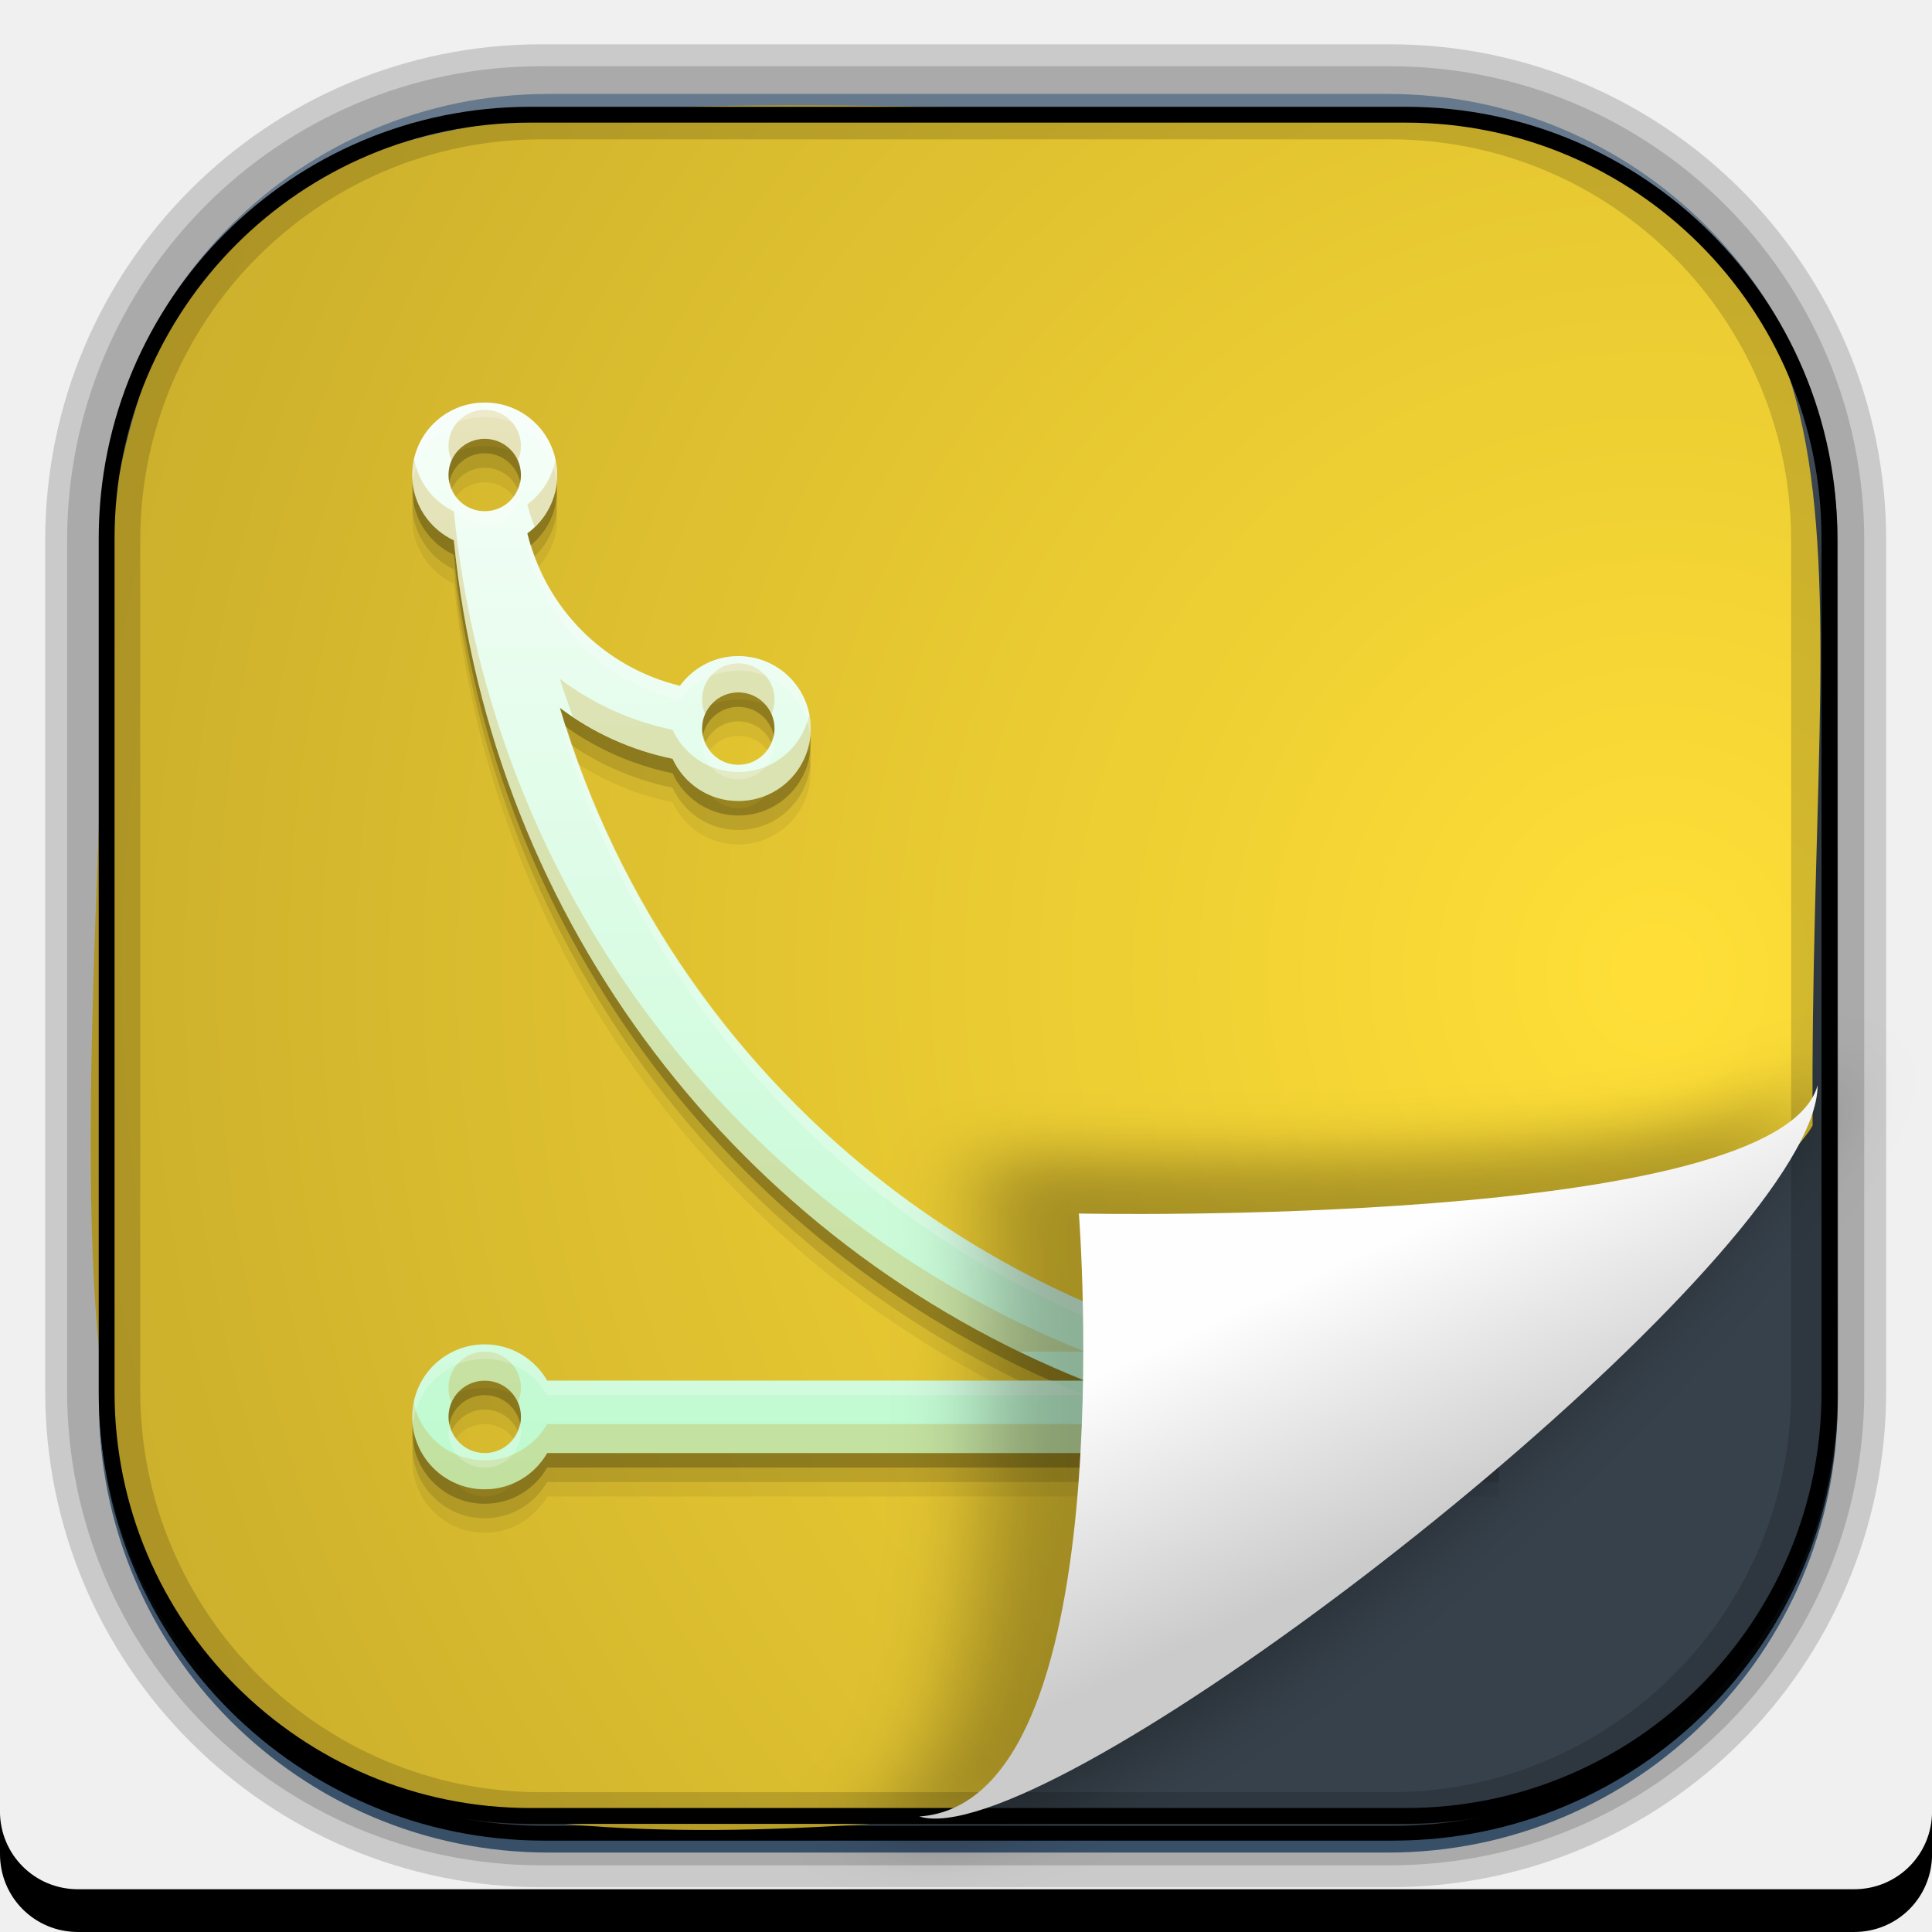
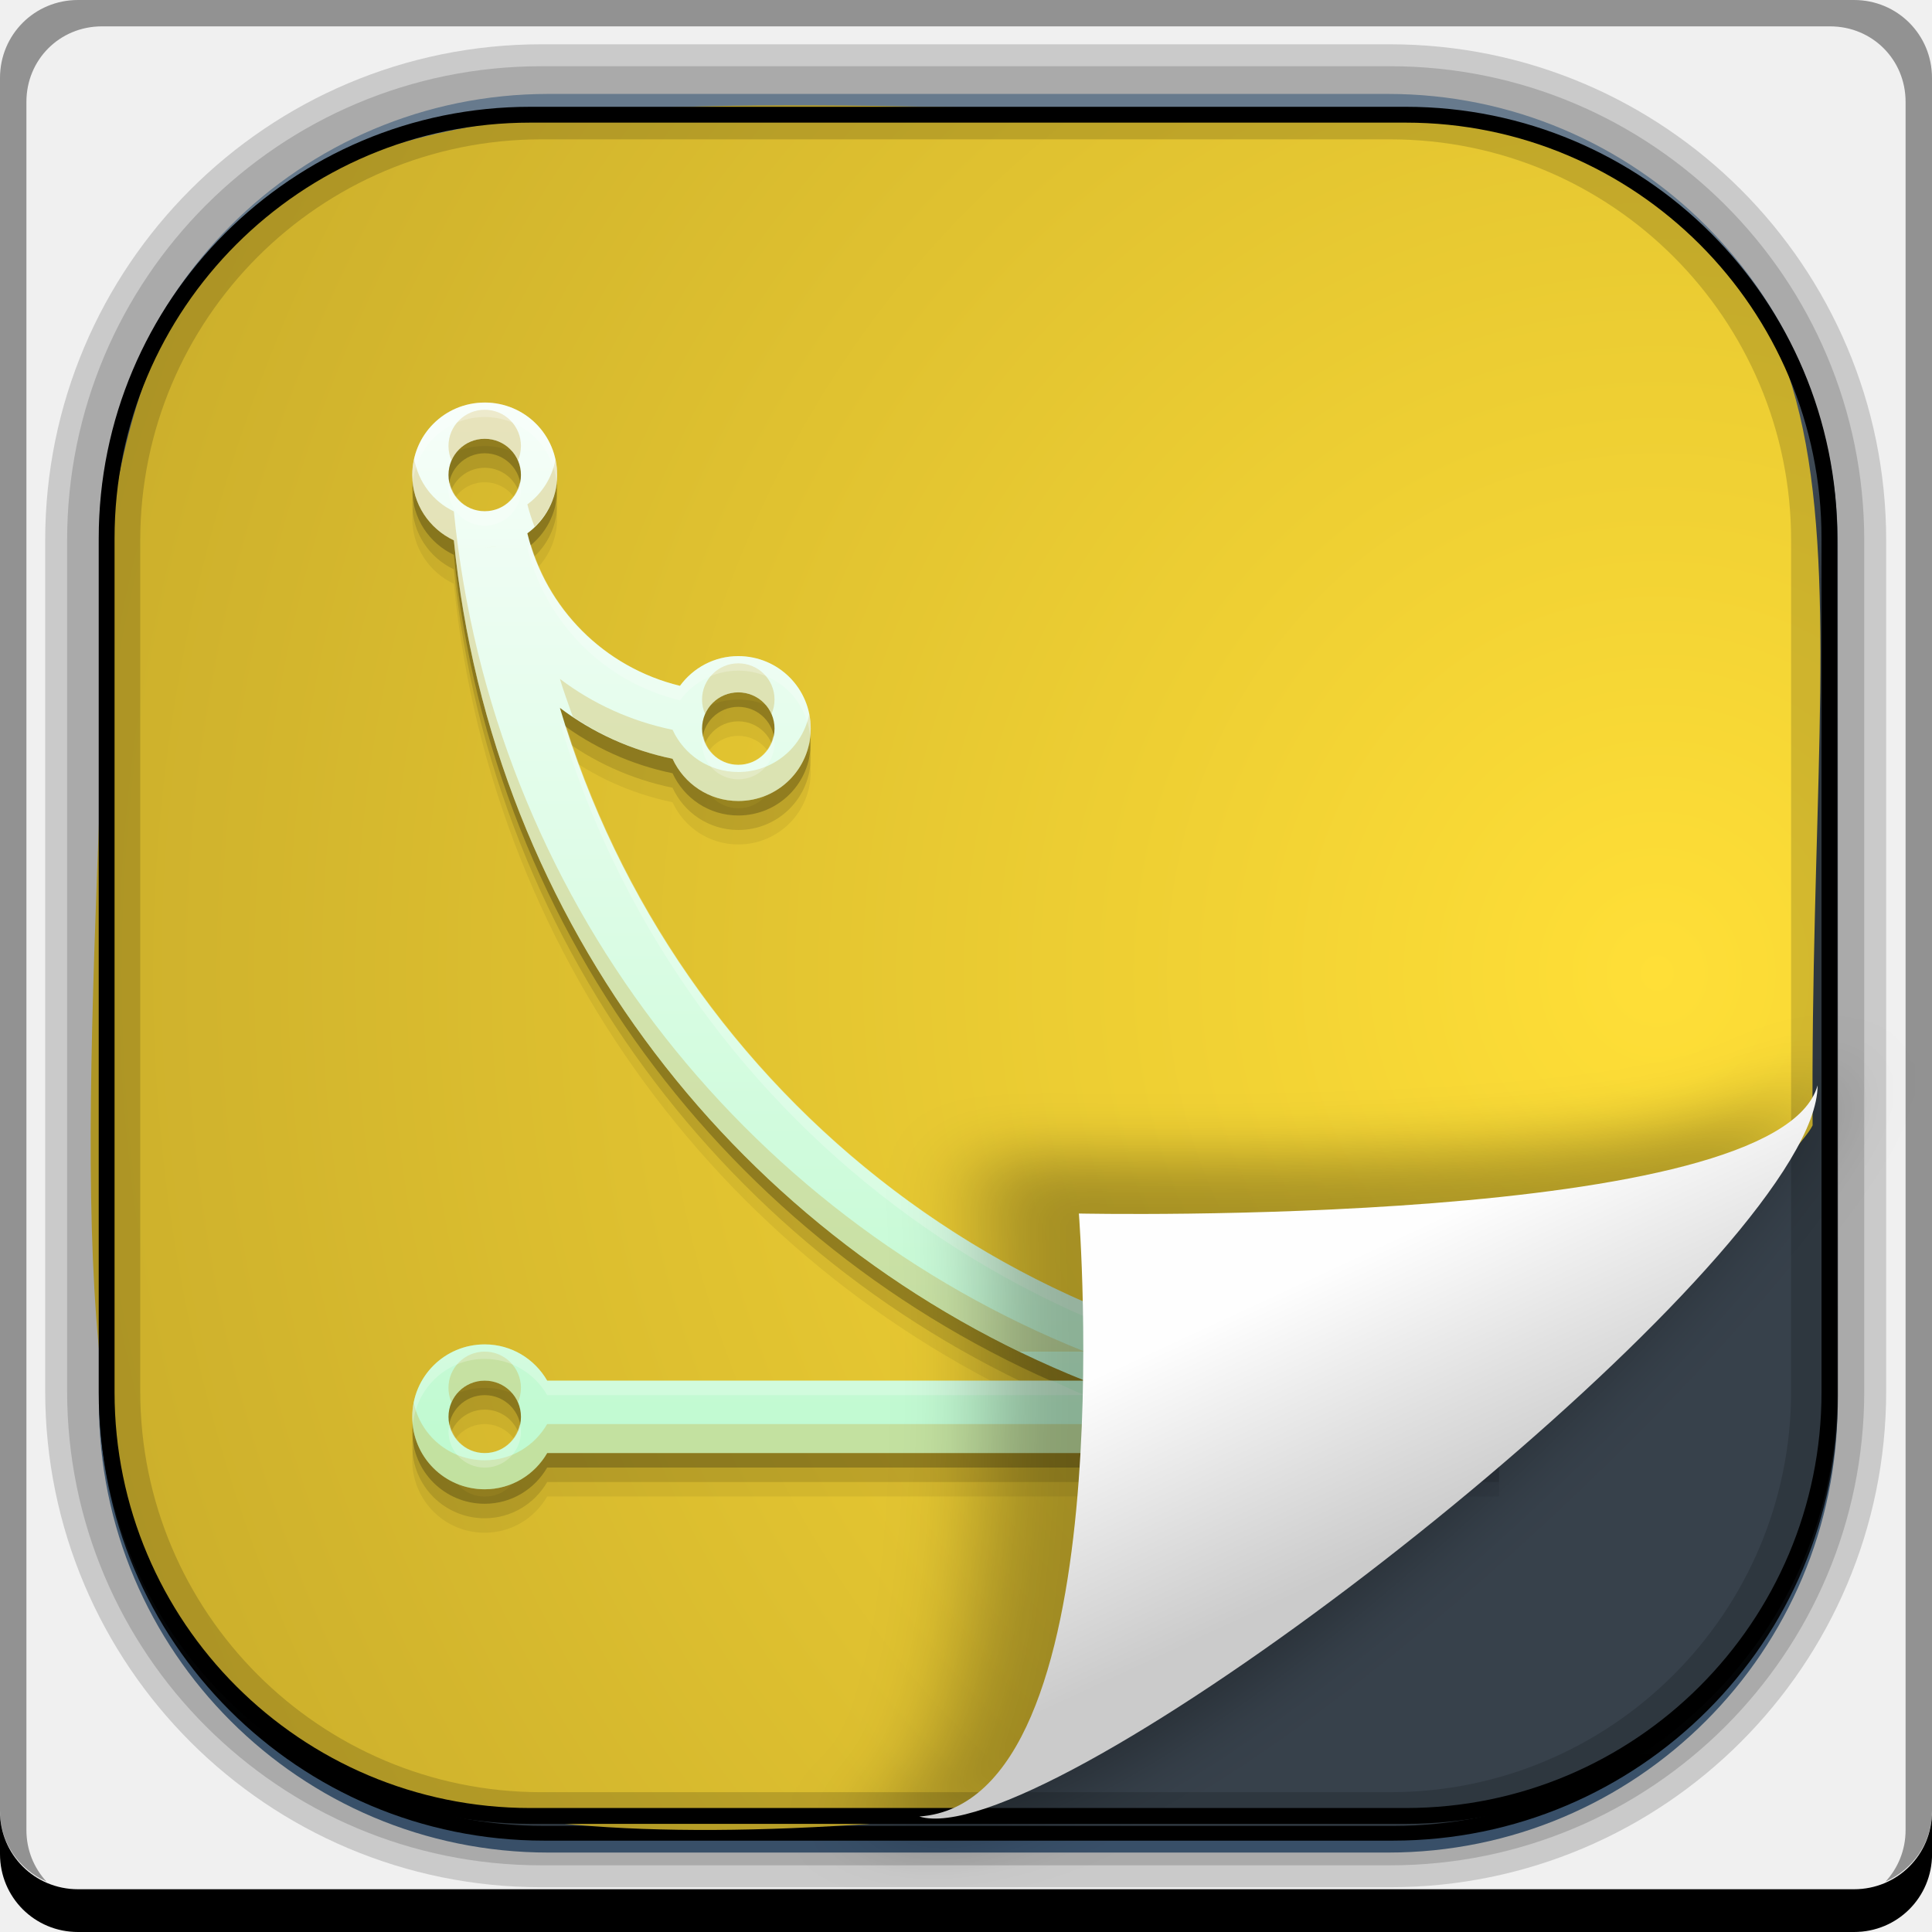
<svg xmlns="http://www.w3.org/2000/svg" id="svg3449" height="128" width="128" version="1.0">
  <defs id="defs3451">
    <linearGradient id="linearGradient3514" y2="-9.103" gradientUnits="userSpaceOnUse" x2="66.492" gradientTransform="matrix(.96826 0 0 .97948 2.179 .16587)" y1="-42.638" x1="67.952">
      <stop id="stop4620" style="stop-color:#37414b" offset="0" />
      <stop id="stop4622" style="stop-color:#37414b;stop-opacity:0" offset="1" />
    </linearGradient>
    <linearGradient id="linearGradient3516" y2="-11.847" gradientUnits="userSpaceOnUse" x2="58.98" gradientTransform="matrix(.96826 0 0 .97948 2.179 .16587)" y1="-118.55" x1="57.173">
      <stop id="stop4596" offset="0" />
      <stop id="stop4598" style="stop-opacity:0" offset="1" />
    </linearGradient>
    <linearGradient id="linearGradient3519" y2="50.369" gradientUnits="userSpaceOnUse" x2="76.558" gradientTransform="matrix(.96826 0 0 .97948 3.2423 -129.19)" y1="13.164" x1="76.558">
      <stop id="stop3392" style="stop-color:#425e7b" offset="0" />
      <stop id="stop3394" style="stop-color:#7a91a7" offset="1" />
    </linearGradient>
    <linearGradient id="linearGradient3521" y2="-8.74" gradientUnits="userSpaceOnUse" x2="60.217" gradientTransform="matrix(.96826 0 0 .97948 2.179 .16587)" y1="-123.72" x1="60.395">
      <stop id="stop3392-4-8" style="stop-color:#425e7b" offset="0" />
      <stop id="stop3394-8-0" style="stop-color:#7a91a7" offset="1" />
    </linearGradient>
    <linearGradient id="linearGradient4192" y2="31.742" gradientUnits="userSpaceOnUse" x2="121.11" y1="31.742" x1="6.533">
      <stop id="stop4188" style="stop-color:#fff" offset="0" />
      <stop id="stop4190" style="stop-color:#fff;stop-opacity:0" offset="1" />
    </linearGradient>
    <linearGradient id="linearGradient11577" y2="8.1" gradientUnits="userSpaceOnUse" y1="6.144" x2="19.387" x1="19.49">
      <stop id="stop10999-9-0" offset="0" />
      <stop id="stop11001-6-1" style="stop-opacity:0" offset="1" />
    </linearGradient>
    <filter id="filter3198-5" color-interpolation-filters="sRGB" width="1.173" y="-.108" x="-.087" height="1.215">
      <feGaussianBlur id="feGaussianBlur3200-3" stdDeviation="0.717" />
    </filter>
    <linearGradient id="linearGradient6921" y2="5.457" gradientUnits="userSpaceOnUse" x2="36.358" gradientTransform="matrix(0 3.8171 -6.1772 0 129.98 -37.908)" y1="8.059" x1="32.892">
      <stop id="stop8591-7-2-1" style="stop-color:#fefefe" offset="0" />
      <stop id="stop8593-2-4-5" style="stop-color:#cbcbcb" offset="1" />
    </linearGradient>
    <radialGradient id="radialGradient6925" gradientUnits="userSpaceOnUse" cy="-16.639" cx="2.608" gradientTransform="matrix(-5.7453 2.452e-7 -2.5955e-7 -6.0905 124.78 -36.865)" r="23">
      <stop id="stop5983" style="stop-color:#ffdf37" offset="0" />
      <stop id="stop5985" style="stop-color:#c0a429" offset="1" />
    </radialGradient>
    <style id="style1246" type="text/css">.fil0 {fill:#1F1A17}</style>
    <style id="style1115" type="text/css">.fil0 {fill:#1F1A17}</style>
    <style id="style1246-3" type="text/css">.fil0 {fill:#1F1A17}</style>
    <style id="style1115-1" type="text/css">.fil0 {fill:#1F1A17}</style>
    <style id="style1246-0" type="text/css">.fil0 {fill:#1F1A17}</style>
    <style id="style1115-7" type="text/css">.fil0 {fill:#1F1A17}</style>
    <linearGradient id="linearGradient6341" y2="9" gradientUnits="userSpaceOnUse" x2="23.553" gradientTransform="matrix(2.6667 0 0 2.6667 -186.07 -6.3478)" y1="38.999" x1="23.553">
      <stop id="stop4453-2" style="stop-color:#befacf" offset="0" />
      <stop id="stop4455-8" style="stop-color:#f6fef9" offset="1" />
    </linearGradient>
  </defs>
  <rect id="rect892-2-7-1" style="opacity:.159;stroke:#000;stroke-width:7.751;fill:none" transform="scale(1,-1)" ry="28.993" height="114.35" width="114.22" y="-121.16" x="6.869" />
  <rect id="rect892" style="stroke:url(#linearGradient3521);stroke-width:.974;fill:url(#linearGradient3519)" transform="scale(1,-1)" ry="29.296" height="115.54" width="114.22" y="-122.25" x="7.039" />
  <rect id="rect892-2" style="stroke:url(#linearGradient3516);stroke-width:.974;fill:url(#linearGradient3514)" transform="scale(1,-1)" ry="28.993" height="114.35" width="114.22" y="-121.46" x="7.06" />
  <path id="path4322" d="m120.09 74.559c-1.82 3.831-41.638 40.371-56.018 45.741-66.185 6.38-58.724-19.48-56.838-84.917 4.797-34.382 28.284-28.298 90.407-27.48 28.999 8.074 22.189 27.125 22.449 66.656z" style="fill-rule:evenodd;fill:url(#radialGradient6925)" />
  <rect id="rect892-2-7-8" style="opacity:.159;stroke:#000;stroke-width:4.845;fill:none" transform="scale(1,-1)" ry="28.993" height="114.35" width="114.22" y="-121.16" x="6.869" />
  <rect id="rect892-2-7-2-9" ry="28.067" style="stroke:#000;stroke-width:1.049;fill:none" transform="scale(1,-1)" height="112.71" width="114.14" y="-120.31" x="7.065" />
  <g id="g17906" transform="matrix(2.3438 0 0 2.2539 224.79 41.695)" />
  <g id="g6332" transform="matrix(.9 0 0 .9 173.18 10.783)">
    <path id="path4720" style="fill-opacity:.059" d="m-156.74 20.852c-2.955 0-5.333 2.379-5.333 5.333 0 2.138 1.255 3.96 3.062 4.812 2.785 28.23 21.154 51.74 46.437 61.854h-39.568c-0.921-1.589-2.623-2.667-4.599-2.667-2.955 0-5.333 2.379-5.333 5.333 0 2.955 2.379 5.333 5.333 5.333 1.976 0 3.678-1.078 4.599-2.667h70.068v-0.068-5.333c-0.886 0.033-1.772 0.068-2.667 0.068-31.518 0-57.976-20.828-66.464-49.521 2.406 1.819 5.224 3.113 8.292 3.745 0.842 1.834 2.682 3.109 4.838 3.109 2.955 0 5.333-2.379 5.333-5.333 0-2.955-2.379-5.333-5.333-5.333-1.771 0-3.323 0.867-4.292 2.188-5.553-1.346-9.889-5.671-11.234-11.224 1.324-0.969 2.193-2.523 2.193-4.297 0-2.955-2.379-5.333-5.333-5.333zm0 2.667c1.477 0 2.667 1.189 2.667 2.667 0 1.477-1.189 2.667-2.667 2.667-1.477 0-2.667-1.189-2.667-2.667 0-1.477 1.189-2.667 2.667-2.667zm1.771 7.677c-0.135 0.049-0.272 0.087-0.411 0.125 0.14-0.037 0.276-0.077 0.411-0.125zm-0.807 0.224c-0.313 0.059-0.633 0.099-0.964 0.099 0.33 0 0.65-0.042 0.964-0.099zm17.703 10.766c1.477 0 2.667 1.189 2.667 2.667 0 1.477-1.189 2.667-2.667 2.667-1.477 0-2.667-1.189-2.667-2.667 0-1.477 1.189-2.667 2.667-2.667zm-5.005 0.885c-0.05 0.142-0.097 0.285-0.135 0.432 0.04-0.147 0.084-0.291 0.135-0.432zm-0.229 0.813c-0.057 0.315-0.099 0.637-0.099 0.969 0-0.333 0.04-0.654 0.099-0.969zm-13.432 48.969c1.477 0 2.667 1.189 2.667 2.667 0 1.477-1.189 2.667-2.667 2.667-1.477 0-2.667-1.189-2.667-2.667 0-1.477 1.189-2.667 2.667-2.667zm5.094 1.156c0.019 0.059 0.036 0.117 0.052 0.177-0.016-0.06-0.035-0.118-0.052-0.177zm0.052 2.844c-0.016 0.06-0.034 0.118-0.052 0.177 0.019-0.059 0.036-0.117 0.052-0.177z" />
    <path id="path4718" style="fill-opacity:.118" d="m-156.74 19.786c-2.955 0-5.333 2.379-5.333 5.333 0 2.138 1.255 3.96 3.062 4.812 2.785 28.23 21.154 51.74 46.437 61.854h-39.568c-0.921-1.589-2.623-2.667-4.599-2.667-2.955 0-5.333 2.379-5.333 5.333 0 2.955 2.379 5.333 5.333 5.333 1.976 0 3.678-1.078 4.599-2.667h70.068v-0.068-5.333c-0.886 0.033-1.772 0.068-2.667 0.068-31.518 0-57.976-20.828-66.464-49.521 2.406 1.819 5.224 3.113 8.292 3.745 0.842 1.834 2.682 3.109 4.838 3.109 2.955 0 5.333-2.379 5.333-5.333 0-2.955-2.379-5.333-5.333-5.333-1.771 0-3.323 0.867-4.292 2.188-5.553-1.346-9.889-5.671-11.234-11.224 1.324-0.969 2.193-2.523 2.193-4.297 0-2.955-2.379-5.333-5.333-5.333zm0 2.667c1.477 0 2.667 1.189 2.667 2.667 0 1.477-1.189 2.667-2.667 2.667-1.477 0-2.667-1.189-2.667-2.667 0-1.477 1.189-2.667 2.667-2.667zm1.771 7.677c-0.135 0.049-0.272 0.087-0.411 0.125 0.14-0.037 0.276-0.077 0.411-0.125zm-0.807 0.224c-0.313 0.059-0.633 0.099-0.964 0.099 0.33 0 0.65-0.042 0.964-0.099zm17.703 10.766c1.477 0 2.667 1.189 2.667 2.667 0 1.477-1.189 2.667-2.667 2.667-1.477 0-2.667-1.189-2.667-2.667 0-1.477 1.189-2.667 2.667-2.667zm-5.005 0.885c-0.05 0.142-0.097 0.285-0.135 0.432 0.04-0.147 0.084-0.291 0.135-0.432zm-0.229 0.813c-0.057 0.315-0.099 0.637-0.099 0.969 0-0.333 0.04-0.654 0.099-0.969zm-13.432 48.969c1.477 0 2.667 1.189 2.667 2.667 0 1.477-1.189 2.667-2.667 2.667-1.477 0-2.667-1.189-2.667-2.667 0-1.477 1.189-2.667 2.667-2.667zm5.094 1.156c0.019 0.059 0.036 0.117 0.052 0.177-0.016-0.06-0.035-0.118-0.052-0.177zm0.052 2.844c-0.016 0.06-0.034 0.118-0.052 0.177 0.019-0.059 0.036-0.117 0.052-0.177z" />
    <path id="path4714" style="fill-opacity:.235" d="m-156.74 18.719c-2.955 0-5.333 2.379-5.333 5.333 0 2.138 1.255 3.96 3.062 4.812 2.785 28.23 21.154 51.74 46.437 61.854h-39.568c-0.921-1.589-2.623-2.667-4.599-2.667-2.955 0-5.333 2.379-5.333 5.333 0 2.955 2.379 5.333 5.333 5.333 1.976 0 3.678-1.078 4.599-2.667h70.068v-0.068-5.333c-0.886 0.033-1.772 0.068-2.667 0.068-31.518 0-57.976-20.828-66.464-49.521 2.406 1.819 5.224 3.113 8.292 3.745 0.842 1.834 2.682 3.109 4.838 3.109 2.955 0 5.333-2.379 5.333-5.333 0-2.955-2.379-5.333-5.333-5.333-1.771 0-3.323 0.867-4.292 2.188-5.553-1.346-9.889-5.671-11.234-11.224 1.324-0.969 2.193-2.523 2.193-4.297 0-2.955-2.379-5.333-5.333-5.333zm0 2.667c1.477 0 2.667 1.189 2.667 2.667 0 1.477-1.189 2.667-2.667 2.667-1.477 0-2.667-1.189-2.667-2.667 0-1.477 1.189-2.667 2.667-2.667zm1.771 7.677c-0.135 0.049-0.272 0.087-0.411 0.125 0.14-0.037 0.276-0.077 0.411-0.125zm-0.807 0.224c-0.313 0.059-0.633 0.099-0.964 0.099 0.33 0 0.65-0.042 0.964-0.099zm17.703 10.766c1.477 0 2.667 1.189 2.667 2.667 0 1.477-1.189 2.667-2.667 2.667-1.477 0-2.667-1.189-2.667-2.667 0-1.477 1.189-2.667 2.667-2.667zm-5.005 0.885c-0.05 0.142-0.097 0.285-0.135 0.432 0.04-0.147 0.084-0.291 0.135-0.432zm-0.229 0.813c-0.057 0.315-0.099 0.637-0.099 0.969 0-0.333 0.04-0.654 0.099-0.969zm-13.432 48.969c1.477 0 2.667 1.189 2.667 2.667 0 1.477-1.189 2.667-2.667 2.667-1.477 0-2.667-1.189-2.667-2.667 0-1.477 1.189-2.667 2.667-2.667zm5.094 1.156c0.019 0.059 0.036 0.117 0.052 0.177-0.016-0.06-0.035-0.118-0.052-0.177zm0.052 2.844c-0.016 0.06-0.034 0.118-0.052 0.177 0.019-0.059 0.036-0.117 0.052-0.177z" />
    <path id="path4663" style="fill:url(#linearGradient6341)" d="m-156.74 17.652c-2.955 0-5.333 2.379-5.333 5.333 0 2.138 1.255 3.96 3.062 4.812 2.785 28.23 21.154 51.74 46.437 61.854h-39.568c-0.921-1.589-2.623-2.667-4.599-2.667-2.955 0-5.333 2.379-5.333 5.333 0 2.955 2.379 5.333 5.333 5.333 1.976 0 3.678-1.078 4.599-2.667h70.068v-0.068-5.333c-0.886 0.033-1.772 0.068-2.667 0.068-31.518 0-57.976-20.828-66.464-49.521 2.406 1.819 5.224 3.113 8.292 3.745 0.842 1.834 2.682 3.109 4.838 3.109 2.955 0 5.333-2.379 5.333-5.333 0-2.955-2.379-5.333-5.333-5.333-1.771 0-3.323 0.867-4.292 2.188-5.553-1.346-9.889-5.671-11.234-11.224 1.324-0.969 2.193-2.523 2.193-4.297 0-2.955-2.379-5.333-5.333-5.333zm0 2.667c1.477 0 2.667 1.189 2.667 2.667 0 1.477-1.189 2.667-2.667 2.667-1.477 0-2.667-1.189-2.667-2.667 0-1.477 1.189-2.667 2.667-2.667zm1.771 7.677c-0.135 0.049-0.272 0.087-0.411 0.125 0.14-0.037 0.276-0.077 0.411-0.125zm-0.807 0.224c-0.313 0.059-0.633 0.099-0.964 0.099 0.33 0 0.65-0.042 0.964-0.099zm17.703 10.766c1.477 0 2.667 1.189 2.667 2.667 0 1.477-1.189 2.667-2.667 2.667-1.477 0-2.667-1.189-2.667-2.667 0-1.477 1.189-2.667 2.667-2.667zm-5.005 0.885c-0.05 0.142-0.097 0.285-0.135 0.432 0.039-0.147 0.084-0.291 0.135-0.432zm-0.229 0.812c-0.058 0.315-0.099 0.637-0.099 0.969 0-0.333 0.04-0.654 0.099-0.969zm-13.432 48.969c1.477 0 2.667 1.189 2.667 2.667 0 1.477-1.189 2.667-2.667 2.667-1.477 0-2.667-1.189-2.667-2.667 0-1.477 1.189-2.667 2.667-2.667zm5.094 1.156c0.018 0.059 0.036 0.117 0.052 0.177-0.015-0.06-0.035-0.118-0.052-0.177zm0.052 2.844c-0.016 0.06-0.034 0.118-0.052 0.177 0.018-0.059 0.037-0.117 0.052-0.177z" />
    <rect id="rect4336" style="fill:#f0f" ry="2.667" height="5.333" width="5.333" y="89.652" x="-87.407" />
    <path id="path4722" style="fill:#c8ab37;fill-opacity:.314" d="m-156.74 18.183c-1.477 0-2.667 1.189-2.667 2.667 0 0.38 0.082 0.741 0.224 1.068 0.41-0.943 1.346-1.599 2.443-1.599s2.032 0.656 2.443 1.599c0.142-0.327 0.224-0.687 0.224-1.068 0-1.477-1.189-2.667-2.667-2.667zm-5.193 3.625c-0.085 0.38-0.141 0.771-0.141 1.177 0 2.138 1.255 3.96 3.062 4.812 2.605 26.404 18.848 48.672 41.625 59.719h4.812c-25.283-10.114-43.652-33.624-46.437-61.854-1.525-0.719-2.606-2.146-2.922-3.854zm10.401 0.052c-0.261 1.345-1.004 2.508-2.068 3.287 0.138 0.567 0.328 1.111 0.526 1.651 1.01-0.967 1.667-2.298 1.667-3.812 0-0.387-0.048-0.762-0.125-1.125zm13.458 14.99c-1.477 0-2.667 1.189-2.667 2.667 0 0.38 0.082 0.741 0.224 1.068 0.41-0.943 1.346-1.599 2.443-1.599s2.032 0.656 2.443 1.599c0.142-0.327 0.224-0.687 0.224-1.068 0-1.477-1.189-2.667-2.667-2.667zm-13.13 1.146c0.278 0.94 0.627 1.848 0.943 2.771 2.192 1.474 4.666 2.557 7.349 3.109 0.842 1.834 2.682 3.109 4.838 3.109 2.955 0 5.333-2.379 5.333-5.333 0-0.362-0.041-0.716-0.109-1.057-0.496 2.435-2.639 4.255-5.224 4.255-2.157 0-3.997-1.276-4.838-3.109-3.067-0.632-5.886-1.926-8.292-3.745zm-5.537 49.521c-1.477 0-2.667 1.189-2.667 2.667 0 0.38 0.082 0.741 0.224 1.068 0.41-0.943 1.346-1.599 2.443-1.599s2.032 0.656 2.443 1.599c0.142-0.327 0.224-0.687 0.224-1.068 0-1.477-1.189-2.667-2.667-2.667zm-5.224 3.745c-0.068 0.342-0.109 0.695-0.109 1.057 0 2.955 2.379 5.333 5.333 5.333 1.976 0 3.678-1.078 4.599-2.667h70.068v-0.068-2.068h-70.068c-0.921 1.589-2.623 2.667-4.599 2.667-2.585 0-4.728-1.821-5.224-4.255z" />
    <path id="path4727" style="fill:#fff;fill-opacity:.235" d="m-156.74 17.652c-2.955 0-5.333 2.379-5.333 5.333 0 0.152 0.05 0.289 0.062 0.438 0.313-2.652 2.532-4.703 5.271-4.703 2.755 0 4.984 2.075 5.276 4.75 0.015-0.163 0.057-0.317 0.057-0.484 0-2.955-2.379-5.333-5.333-5.333zm-2.562 5.865c-0.037 0.179-0.104 0.346-0.104 0.536 0 1.477 1.189 2.667 2.667 2.667 1.477 0 2.667-1.189 2.667-2.667 0-0.19-0.067-0.358-0.104-0.536-0.252 1.212-1.273 2.135-2.562 2.135s-2.311-0.923-2.562-2.135zm5.963 4.594c-0.091 0.076-0.165 0.17-0.26 0.24 1.346 5.553 5.681 9.878 11.234 11.224 0.969-1.321 2.521-2.188 4.292-2.188 2.771 0 5.01 2.1 5.281 4.797 0.018-0.177 0.052-0.349 0.052-0.531 0-2.955-2.379-5.333-5.333-5.333-1.771 0-3.323 0.867-4.292 2.188-5.269-1.277-9.411-5.251-10.974-10.396zm2.135 13.089c8.488 28.693 34.946 49.521 66.464 49.521 0.895 0 1.78-0.034 2.667-0.068v-1.068c-0.886 0.033-1.772 0.068-2.667 0.068-31.003 0-57.072-20.171-65.995-48.141-0.153-0.109-0.319-0.199-0.469-0.312zm10.568 0.984c-0.037 0.179-0.104 0.346-0.104 0.536 0 1.477 1.189 2.667 2.667 2.667 1.477 0 2.667-1.189 2.667-2.667 0-0.19-0.067-0.358-0.104-0.536-0.252 1.212-1.273 2.135-2.562 2.135s-2.311-0.923-2.562-2.135zm-16.104 44.802c-2.955 0-5.333 2.379-5.333 5.333 0 0.182 0.035 0.354 0.052 0.531 0.271-2.697 2.51-4.797 5.281-4.797 1.976 0 3.678 1.078 4.599 2.667h39.568c-0.822-0.329-1.615-0.711-2.422-1.068h-37.146c-0.921-1.589-2.623-2.667-4.599-2.667zm-2.562 5.865c-0.037 0.179-0.104 0.346-0.104 0.536 0 1.477 1.189 2.667 2.667 2.667 1.477 0 2.667-1.189 2.667-2.667 0-0.19-0.067-0.358-0.104-0.536-0.252 1.212-1.273 2.135-2.562 2.135s-2.311-0.923-2.562-2.135z" />
  </g>
  <path id="path4891" d="m25.685 5.786c3.639-0.35 2.843 14.02 2.843 14.02s16.093-0.848 16.525 1.954c3.85-3.268-16.654-16.76-19.368-15.974z" style="opacity:.3;fill-rule:evenodd;filter:url(#filter3198-5)" transform="matrix(0 2.6586 -4.0239 0 144.6 .66614)" />
  <path id="path4893" d="m120.42 71.909c-2.638 9.487-48.941 8.49-48.941 8.49s3.055 39.005-10.575 39.949c8.02 2.452 48.56-28.337 57.689-43.48 1.173-1.946 1.827-3.633 1.827-4.959z" style="fill:url(#linearGradient6921);fill-rule:evenodd" />
  <path id="rect846-0-6" d="m0 120v2.833c0 2.873 2.294 5.167 5.167 5.167h117.67c2.873 0 5.167-2.294 5.167-5.167v-2.833c0 2.873-2.294 5.167-5.167 5.167h-117.67c-2.876 0-5.17-2.3-5.17-5.17z" />
+   <path id="rect4280-1" style="fill-opacity:.392" d="m5.167 0c-2.873 0-5.167 2.294-5.167 5.167v114.83c0 2.116 1.28 3.864 3.083 4.667-0.825-0.889-1.333-2.086-1.333-3.417v-114.5c0-2.795 2.205-5 5-5h114.5c2.795 0 5 2.205 5 5v114.5c0 1.33-0.508 2.528-1.333 3.417 1.803-0.803 3.083-2.551 3.083-4.667v-114.83c0-2.873-2.294-5.167-5.167-5.167h-117.67z" />
</svg>
